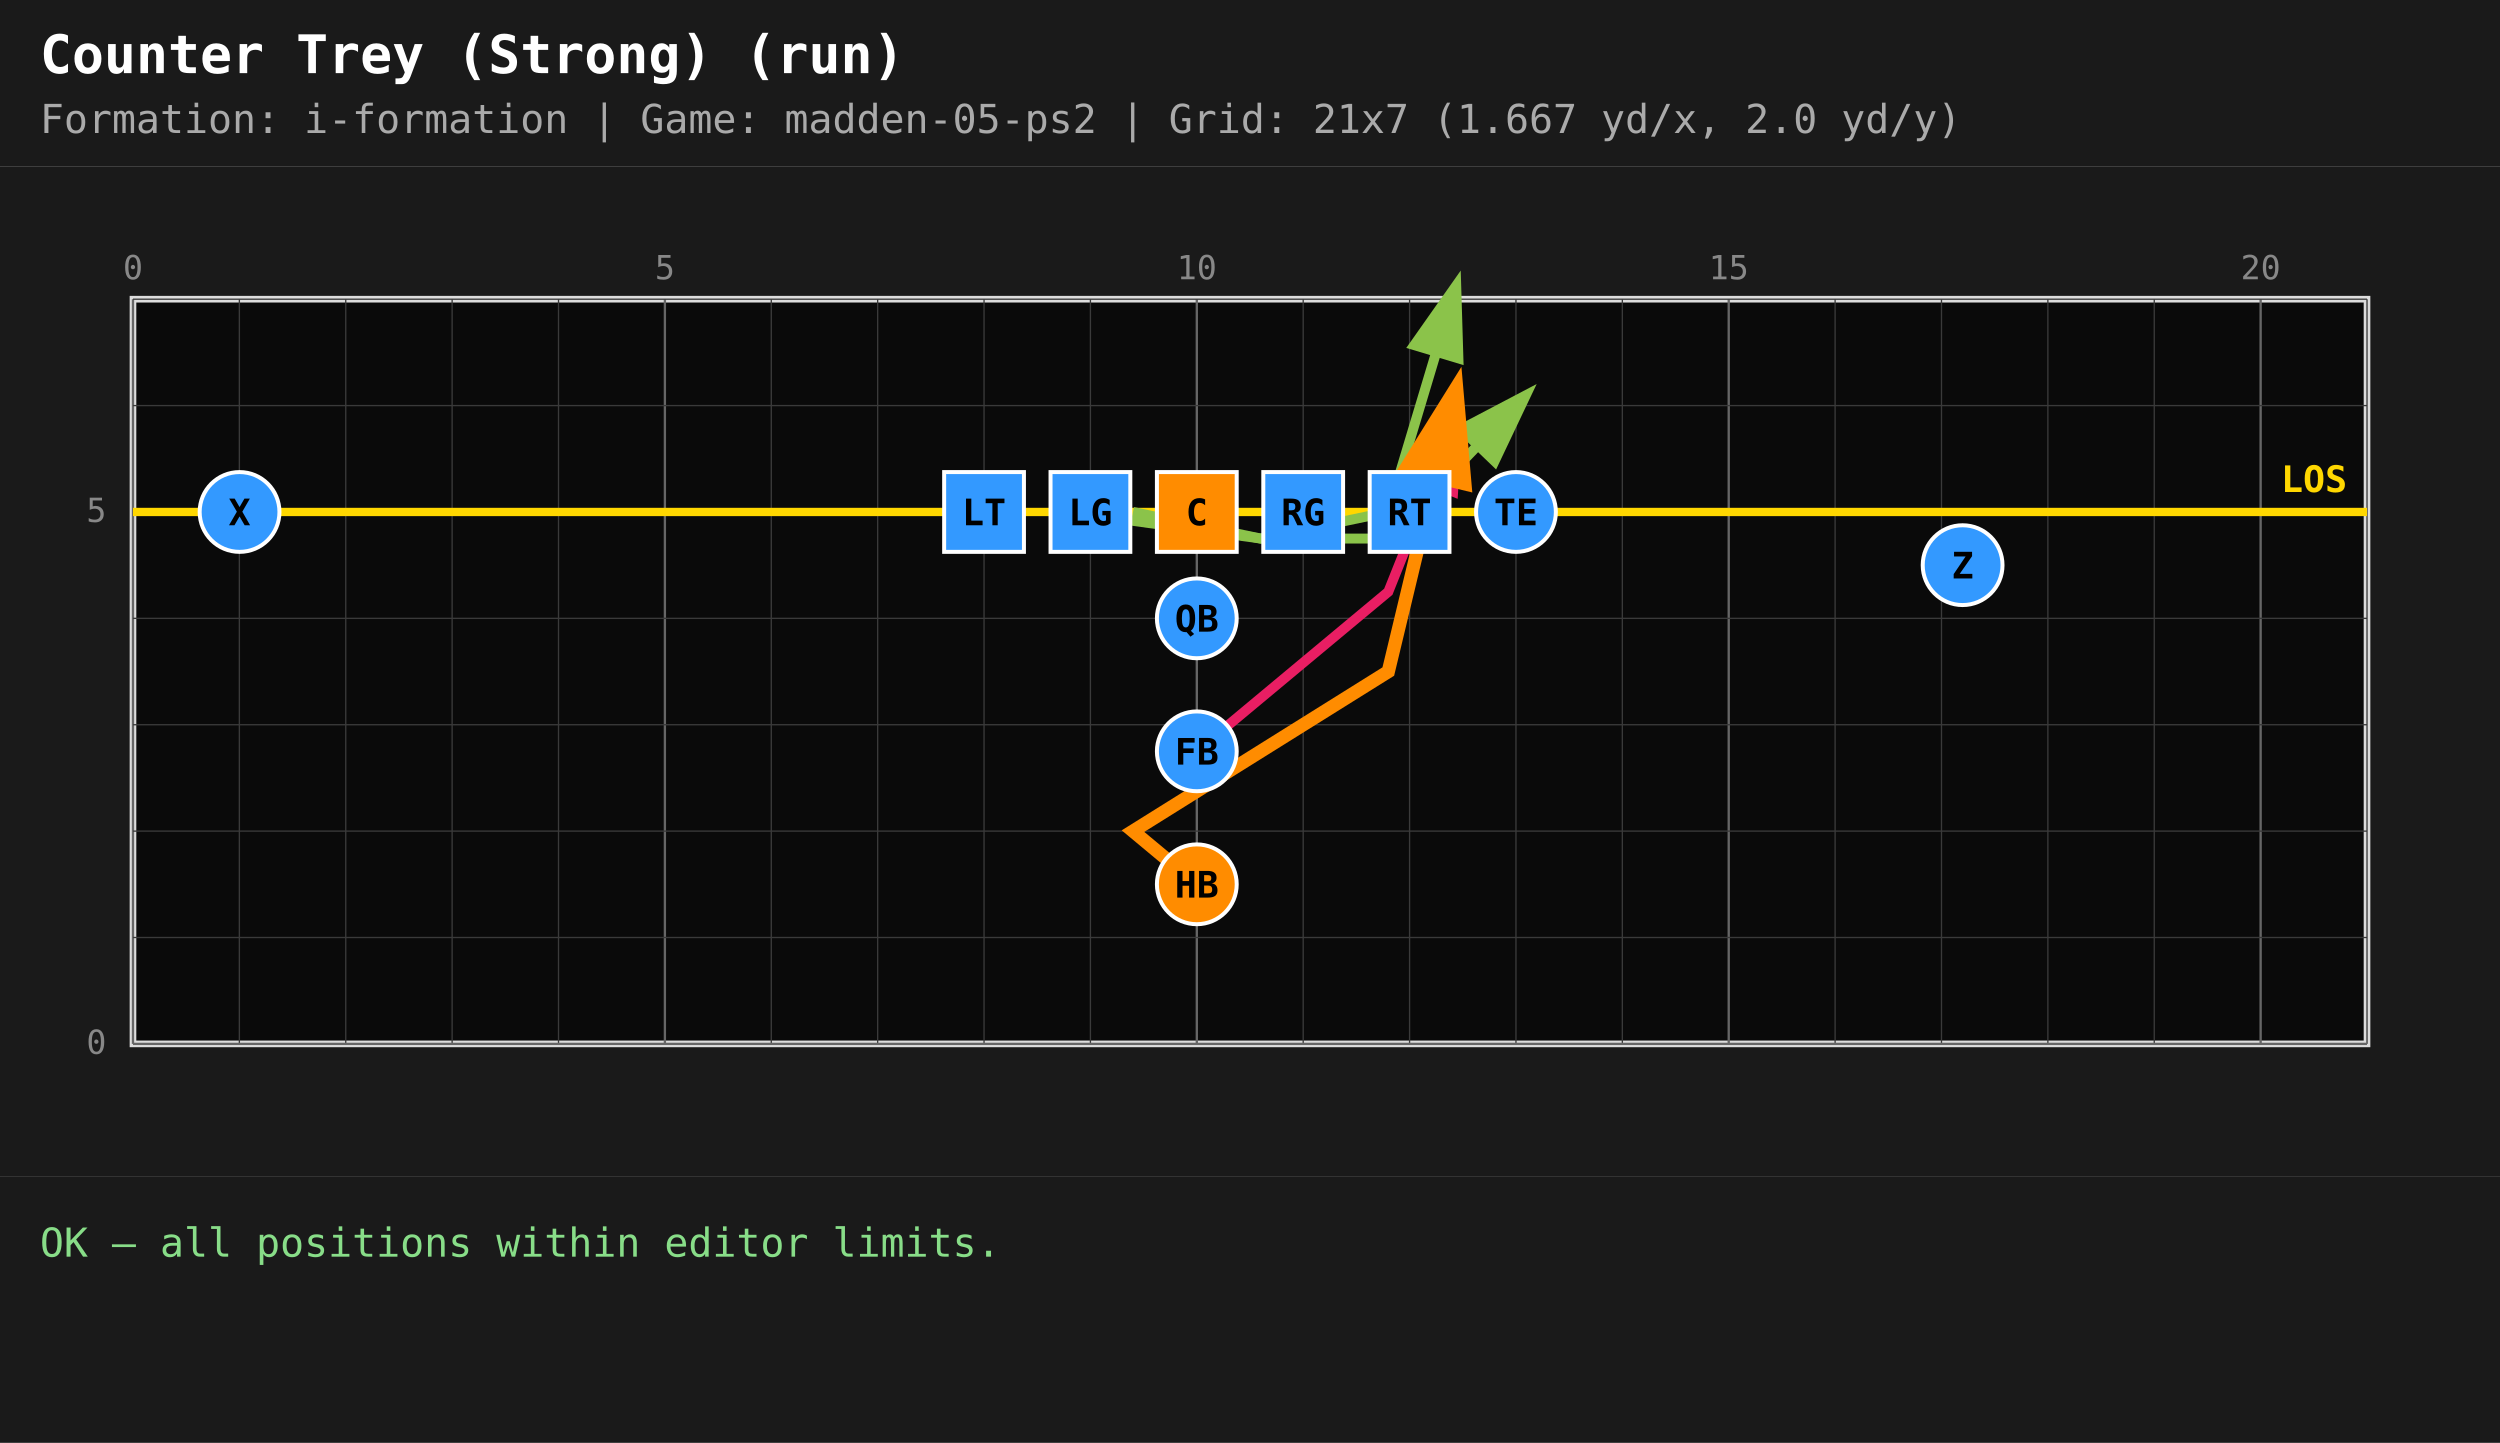
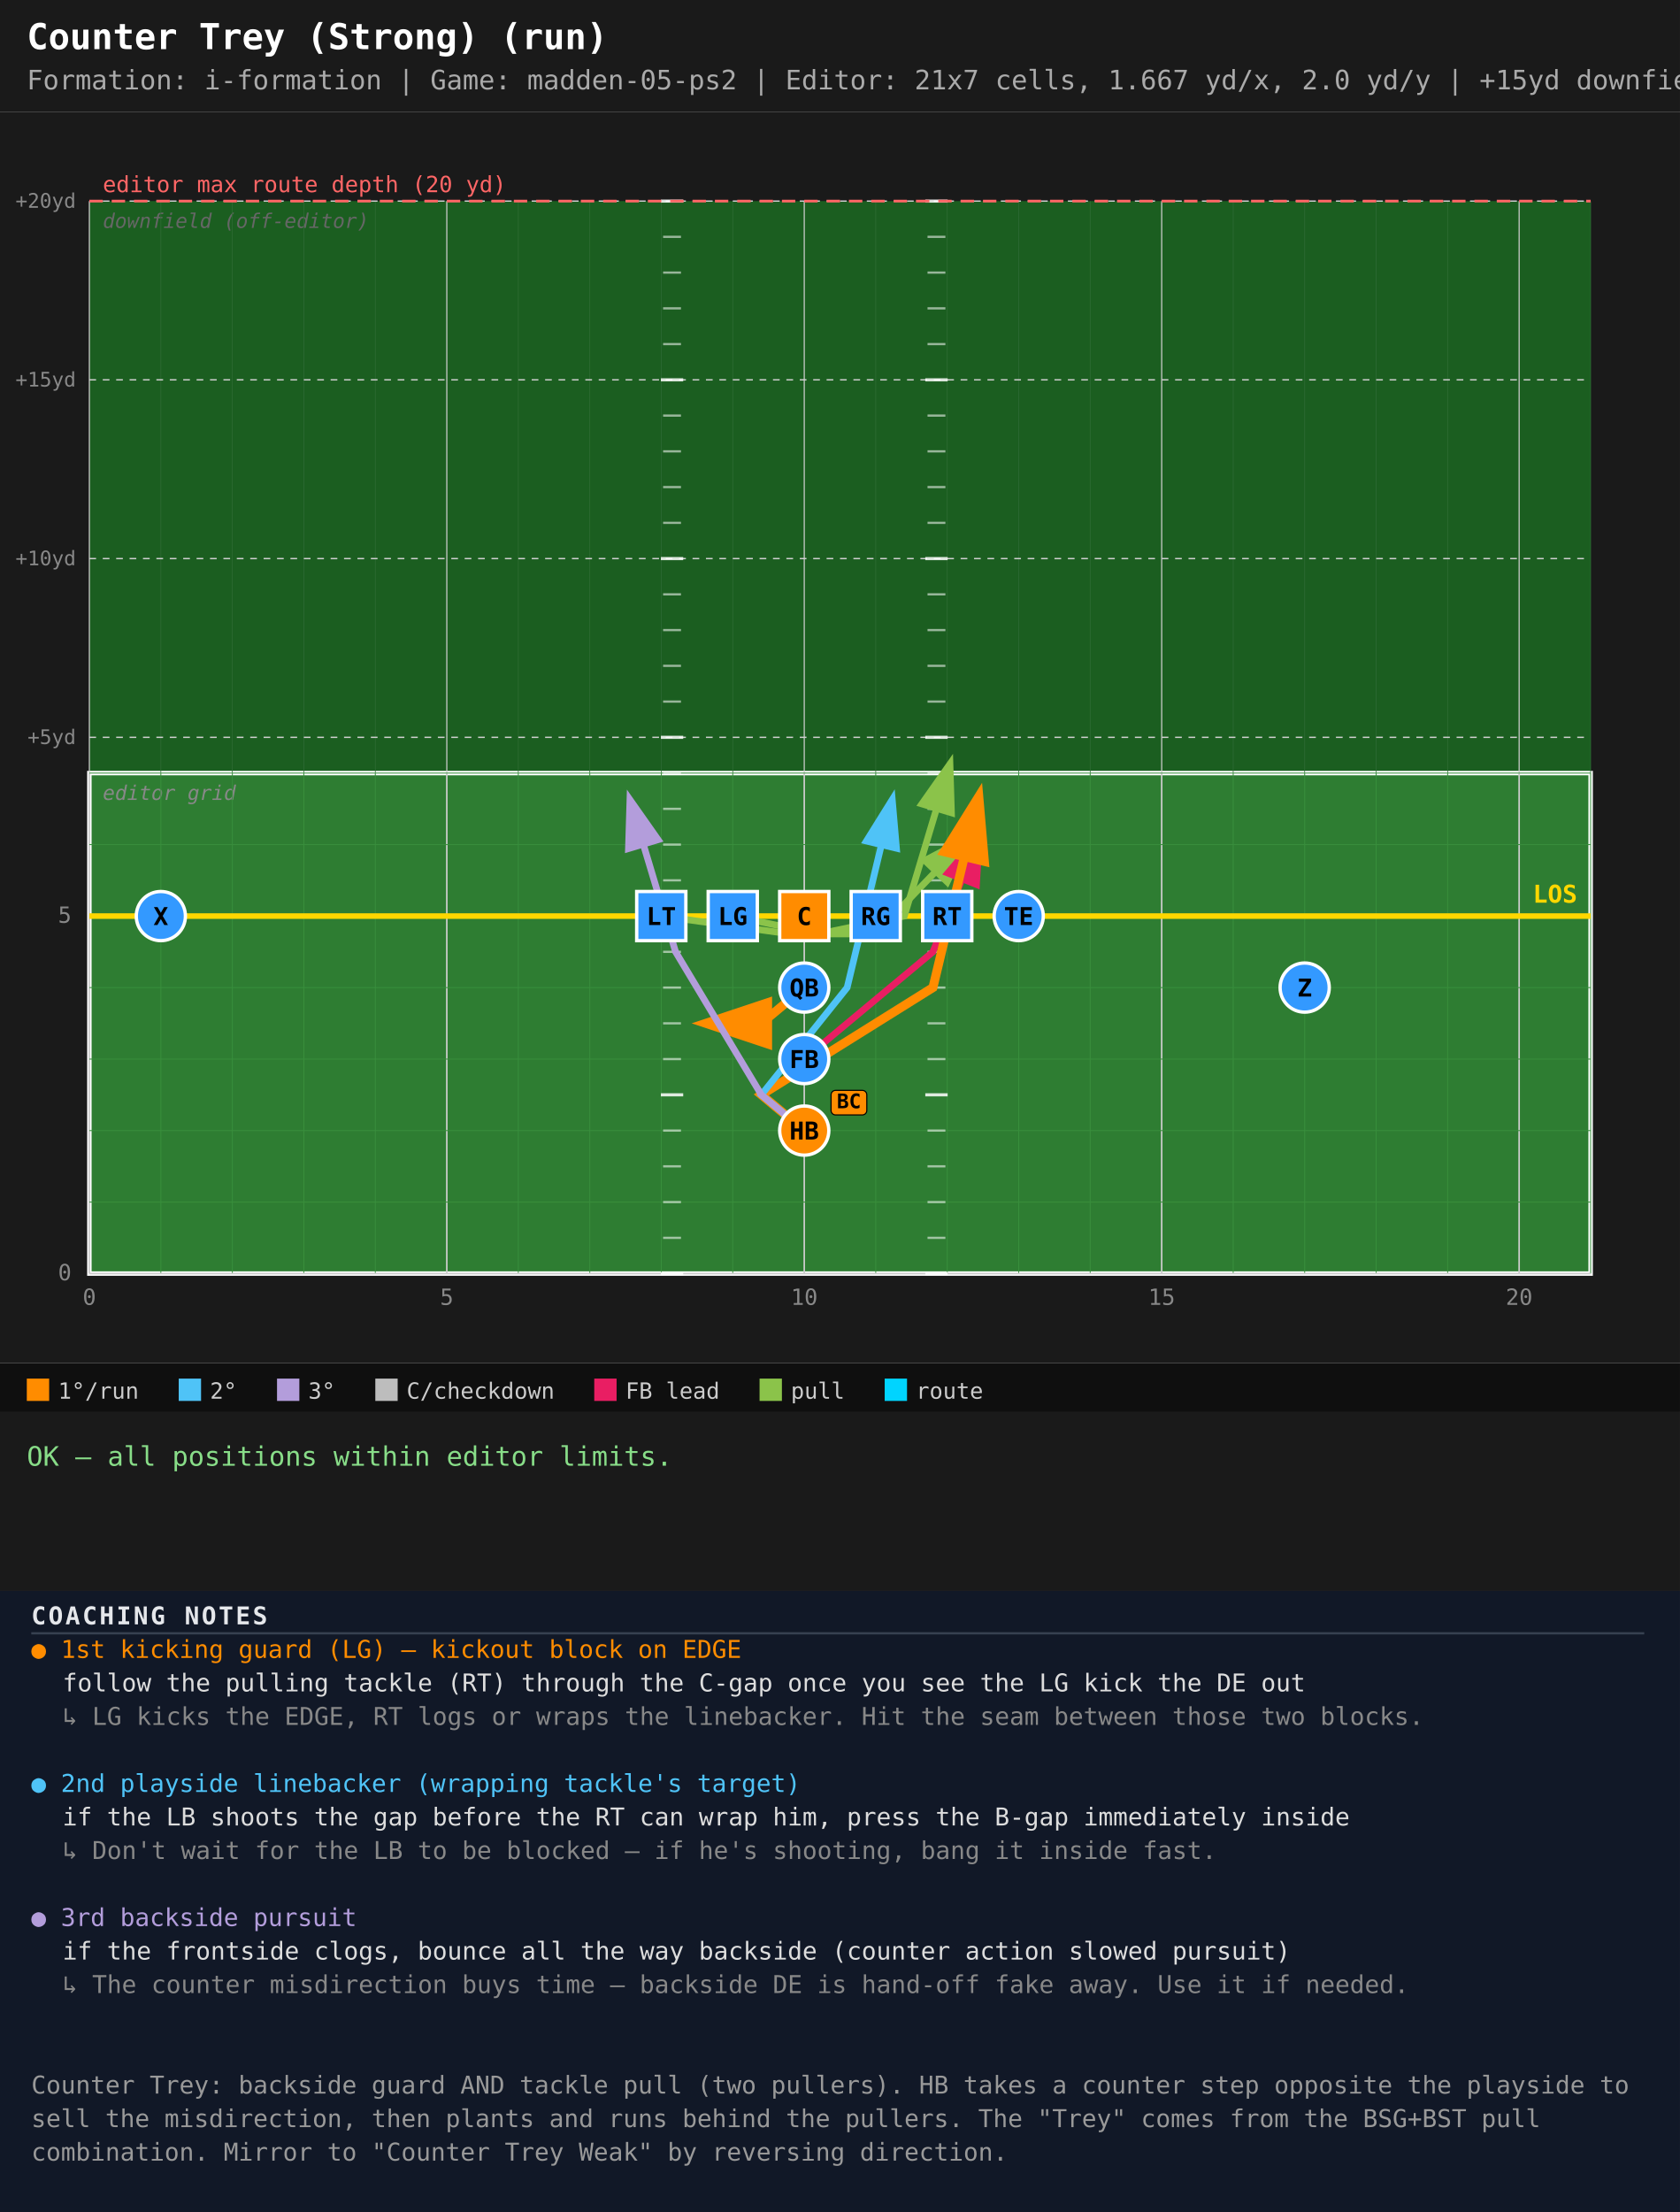
- <svg xmlns="http://www.w3.org/2000/svg" width="752" height="434" viewBox="0 0 752 434" font-family="monospace">
+ <svg xmlns="http://www.w3.org/2000/svg" width="752" height="990" viewBox="0 0 752 990" font-family="monospace">
  <defs>
    <marker id="arrow" markerWidth="10" markerHeight="10" refX="6" refY="3" orient="auto" markerUnits="strokeWidth">
      <path d="M0,0 L0,6 L9,3 z" fill="#00d4ff" />
    </marker>
    <marker id="arrow-primary" markerWidth="10" markerHeight="10" refX="6" refY="3" orient="auto" markerUnits="strokeWidth">
      <path d="M0,0 L0,6 L9,3 z" fill="#ff8c00" />
    </marker>
    <marker id="arrow-secondary" markerWidth="10" markerHeight="10" refX="6" refY="3" orient="auto" markerUnits="strokeWidth">
      <path d="M0,0 L0,6 L9,3 z" fill="#4fc3f7" />
    </marker>
    <marker id="arrow-tertiary" markerWidth="10" markerHeight="10" refX="6" refY="3" orient="auto" markerUnits="strokeWidth">
      <path d="M0,0 L0,6 L9,3 z" fill="#b39ddb" />
    </marker>
    <marker id="arrow-checkdown" markerWidth="10" markerHeight="10" refX="6" refY="3" orient="auto" markerUnits="strokeWidth">
      <path d="M0,0 L0,6 L9,3 z" fill="#bdbdbd" />
    </marker>
    <marker id="arrow-fake" markerWidth="10" markerHeight="10" refX="6" refY="3" orient="auto" markerUnits="strokeWidth">
      <path d="M0,0 L0,6 L9,3 z" fill="#888" />
    </marker>
    <marker id="arrow-fb" markerWidth="10" markerHeight="10" refX="6" refY="3" orient="auto" markerUnits="strokeWidth">
      <path d="M0,0 L0,6 L9,3 z" fill="#e91e63" />
    </marker>
    <marker id="arrow-pull" markerWidth="10" markerHeight="10" refX="6" refY="3" orient="auto" markerUnits="strokeWidth">
      <path d="M0,0 L0,6 L9,3 z" fill="#8bc34a" />
    </marker>
    <marker id="arrow-passblock" markerWidth="10" markerHeight="10" refX="6" refY="3" orient="auto" markerUnits="strokeWidth">
      <path d="M0,0 L0,6 L9,3 z" fill="#90a4ae" />
    </marker>
+     <marker id="arrow-rush" markerWidth="10" markerHeight="10" refX="6" refY="3" orient="auto" markerUnits="strokeWidth">
+       <path d="M0,0 L0,6 L9,3 z" fill="#ff5252" />
+     </marker>
+     <marker id="arrow-zone" markerWidth="10" markerHeight="10" refX="6" refY="3" orient="auto" markerUnits="strokeWidth">
+       <path d="M0,0 L0,6 L9,3 z" fill="#ff8a80" />
+     </marker>
+     <marker id="arrow-man" markerWidth="10" markerHeight="10" refX="6" refY="3" orient="auto" markerUnits="strokeWidth">
+       <path d="M0,0 L0,6 L9,3 z" fill="#f48fb1" />
+     </marker>
  </defs>
  <rect x="0" y="0" width="752" height="50" fill="#1a1a1a" />
  <text x="12" y="22" font-size="16" fill="white" font-weight="bold">Counter Trey (Strong) (run)</text>
-   <text x="12" y="40" font-size="12" fill="#aaa">Formation: i-formation | Game: madden-05-ps2 | Grid: 21x7 (1.667 yd/x, 2.0 yd/y)</text>
+   <text x="12" y="40" font-size="12" fill="#aaa">Formation: i-formation | Game: madden-05-ps2 | Editor: 21x7 cells, 1.667 yd/x, 2.0 yd/y | +15yd downfield (short) | show: both</text>
  <g transform="translate(0,50)">
-     <rect x="0" y="0" width="752" height="304" fill="#1a1a1a" />
-     <rect x="40" y="40" width="672" height="224" fill="#0a0a0a" stroke="#dddddd" stroke-width="2" />
-     <line x1="40" y1="40" x2="40" y2="264" stroke="#666" stroke-width="0.7" />
-     <line x1="72" y1="40" x2="72" y2="264" stroke="#3a3a3a" stroke-width="0.4" />
-     <line x1="104" y1="40" x2="104" y2="264" stroke="#3a3a3a" stroke-width="0.4" />
-     <line x1="136" y1="40" x2="136" y2="264" stroke="#3a3a3a" stroke-width="0.4" />
-     <line x1="168" y1="40" x2="168" y2="264" stroke="#3a3a3a" stroke-width="0.4" />
-     <line x1="200" y1="40" x2="200" y2="264" stroke="#666" stroke-width="0.7" />
-     <line x1="232" y1="40" x2="232" y2="264" stroke="#3a3a3a" stroke-width="0.4" />
-     <line x1="264" y1="40" x2="264" y2="264" stroke="#3a3a3a" stroke-width="0.4" />
-     <line x1="296" y1="40" x2="296" y2="264" stroke="#3a3a3a" stroke-width="0.4" />
-     <line x1="328" y1="40" x2="328" y2="264" stroke="#3a3a3a" stroke-width="0.4" />
-     <line x1="360" y1="40" x2="360" y2="264" stroke="#666" stroke-width="0.7" />
-     <line x1="392" y1="40" x2="392" y2="264" stroke="#3a3a3a" stroke-width="0.4" />
-     <line x1="424" y1="40" x2="424" y2="264" stroke="#3a3a3a" stroke-width="0.4" />
-     <line x1="456" y1="40" x2="456" y2="264" stroke="#3a3a3a" stroke-width="0.4" />
-     <line x1="488" y1="40" x2="488" y2="264" stroke="#3a3a3a" stroke-width="0.4" />
-     <line x1="520" y1="40" x2="520" y2="264" stroke="#666" stroke-width="0.7" />
-     <line x1="552" y1="40" x2="552" y2="264" stroke="#3a3a3a" stroke-width="0.4" />
-     <line x1="584" y1="40" x2="584" y2="264" stroke="#3a3a3a" stroke-width="0.4" />
-     <line x1="616" y1="40" x2="616" y2="264" stroke="#3a3a3a" stroke-width="0.4" />
-     <line x1="648" y1="40" x2="648" y2="264" stroke="#3a3a3a" stroke-width="0.4" />
-     <line x1="680" y1="40" x2="680" y2="264" stroke="#666" stroke-width="0.7" />
-     <line x1="712" y1="40" x2="712" y2="264" stroke="#3a3a3a" stroke-width="0.4" />
-     <line x1="40" y1="264" x2="712" y2="264" stroke="#666" stroke-width="0.7" />
-     <line x1="40" y1="232" x2="712" y2="232" stroke="#3a3a3a" stroke-width="0.4" />
-     <line x1="40" y1="200" x2="712" y2="200" stroke="#3a3a3a" stroke-width="0.4" />
-     <line x1="40" y1="168" x2="712" y2="168" stroke="#3a3a3a" stroke-width="0.4" />
-     <line x1="40" y1="136" x2="712" y2="136" stroke="#3a3a3a" stroke-width="0.4" />
-     <line x1="40" y1="104" x2="712" y2="104" stroke="#666" stroke-width="0.7" />
-     <line x1="40" y1="72" x2="712" y2="72" stroke="#3a3a3a" stroke-width="0.4" />
-     <line x1="40" y1="40" x2="712" y2="40" stroke="#3a3a3a" stroke-width="0.4" />
-     <text x="40" y="34" text-anchor="middle" font-size="10" fill="#888">0</text>
-     <text x="200" y="34" text-anchor="middle" font-size="10" fill="#888">5</text>
-     <text x="360" y="34" text-anchor="middle" font-size="10" fill="#888">10</text>
-     <text x="520" y="34" text-anchor="middle" font-size="10" fill="#888">15</text>
-     <text x="680" y="34" text-anchor="middle" font-size="10" fill="#888">20</text>
-     <text x="32" y="267" text-anchor="end" font-size="10" fill="#888">0</text>
-     <text x="32" y="107" text-anchor="end" font-size="10" fill="#888">5</text>
-     <line x1="40" y1="104" x2="712" y2="104" stroke="#ffd700" stroke-width="2.5" />
-     <text x="706" y="98" text-anchor="end" font-size="11" fill="#ffd700" font-weight="bold">LOS</text>
-     <polyline points="321.6,104.0 379.2,112.0 417.6,112.0 456.0,72.0" fill="none" stroke="#8bc34a" stroke-width="3.0" marker-end="url(#arrow-pull)" />
-     <polyline points="340.8,104.0 379.2,112.0 417.6,104.0 436.8,40.0" fill="none" stroke="#8bc34a" stroke-width="3.0" marker-end="url(#arrow-pull)" />
-     <polyline points="360.0,176.0 417.6,128.0 436.8,80.0" fill="none" stroke="#e91e63" stroke-width="3.0" marker-end="url(#arrow-fb)" />
-     <polyline points="360.0,216.0 340.8,200.0 417.6,152.0 436.8,72.0" fill="none" stroke="#ff8c00" stroke-width="4.0" marker-end="url(#arrow-primary)" />
-     <rect x="284.0" y="92.0" width="24" height="24" fill="#3399ff" stroke="white" stroke-width="1.2" />
-     <text x="296" y="108.0" text-anchor="middle" font-size="11" fill="black" font-weight="bold">LT</text>
-     <rect x="316.0" y="92.0" width="24" height="24" fill="#3399ff" stroke="white" stroke-width="1.2" />
-     <text x="328" y="108.0" text-anchor="middle" font-size="11" fill="black" font-weight="bold">LG</text>
-     <rect x="348.0" y="92.0" width="24" height="24" fill="#ff8c00" stroke="white" stroke-width="1.2" />
-     <text x="360" y="108.0" text-anchor="middle" font-size="11" fill="black" font-weight="bold">C</text>
-     <rect x="380.0" y="92.0" width="24" height="24" fill="#3399ff" stroke="white" stroke-width="1.2" />
-     <text x="392" y="108.0" text-anchor="middle" font-size="11" fill="black" font-weight="bold">RG</text>
-     <rect x="412.0" y="92.0" width="24" height="24" fill="#3399ff" stroke="white" stroke-width="1.2" />
-     <text x="424" y="108.0" text-anchor="middle" font-size="11" fill="black" font-weight="bold">RT</text>
-     <circle cx="456" cy="104.0" r="12.0" fill="#3399ff" stroke="white" stroke-width="1.2" />
-     <text x="456" y="108.0" text-anchor="middle" font-size="11" fill="black" font-weight="bold">TE</text>
-     <circle cx="72.058" cy="104.0" r="12.0" fill="#3399ff" stroke="white" stroke-width="1.2" />
-     <text x="72.058" y="108.0" text-anchor="middle" font-size="11" fill="black" font-weight="bold">X</text>
-     <circle cx="590.354" cy="120.0" r="12.0" fill="#3399ff" stroke="white" stroke-width="1.2" />
-     <text x="590.354" y="124.0" text-anchor="middle" font-size="11" fill="black" font-weight="bold">Z</text>
-     <circle cx="360.0" cy="136.0" r="12.0" fill="#3399ff" stroke="white" stroke-width="1.2" />
-     <text x="360.0" y="140.0" text-anchor="middle" font-size="11" fill="black" font-weight="bold">QB</text>
-     <circle cx="360.0" cy="176.0" r="12.0" fill="#3399ff" stroke="white" stroke-width="1.2" />
-     <text x="360.0" y="180.0" text-anchor="middle" font-size="11" fill="black" font-weight="bold">FB</text>
-     <circle cx="360.0" cy="216.0" r="12.0" fill="#ff8c00" stroke="white" stroke-width="1.2" />
-     <text x="360.0" y="220.0" text-anchor="middle" font-size="11" fill="black" font-weight="bold">HB</text>
+     <rect x="0" y="0" width="752" height="560" fill="#1a1a1a" />
+     <rect x="40" y="40" width="672" height="256" fill="#1b5e20" />
+     <text x="46" y="52" font-size="9" fill="#666" font-style="italic">downfield (off-editor)</text>
+     <rect x="40" y="296" width="672" height="224" fill="#2e7d32" stroke="#ffffff" stroke-width="2" />
+     <text x="46" y="308" font-size="9" fill="#888" font-style="italic">editor grid</text>
+     <line x1="40" y1="40" x2="40" y2="296" stroke="#cccccc" stroke-width="0.5" />
+     <line x1="40" y1="296" x2="40" y2="520" stroke="#cccccc" stroke-width="0.7" />
+     <line x1="72" y1="40" x2="72" y2="296" stroke="#2e6b34" stroke-width="0.3" />
+     <line x1="72" y1="296" x2="72" y2="520" stroke="#388e3c" stroke-width="0.4" />
+     <line x1="104" y1="40" x2="104" y2="296" stroke="#2e6b34" stroke-width="0.3" />
+     <line x1="104" y1="296" x2="104" y2="520" stroke="#388e3c" stroke-width="0.4" />
+     <line x1="136" y1="40" x2="136" y2="296" stroke="#2e6b34" stroke-width="0.3" />
+     <line x1="136" y1="296" x2="136" y2="520" stroke="#388e3c" stroke-width="0.4" />
+     <line x1="168" y1="40" x2="168" y2="296" stroke="#2e6b34" stroke-width="0.3" />
+     <line x1="168" y1="296" x2="168" y2="520" stroke="#388e3c" stroke-width="0.4" />
+     <line x1="200" y1="40" x2="200" y2="296" stroke="#cccccc" stroke-width="0.5" />
+     <line x1="200" y1="296" x2="200" y2="520" stroke="#cccccc" stroke-width="0.7" />
+     <line x1="232" y1="40" x2="232" y2="296" stroke="#2e6b34" stroke-width="0.3" />
+     <line x1="232" y1="296" x2="232" y2="520" stroke="#388e3c" stroke-width="0.4" />
+     <line x1="264" y1="40" x2="264" y2="296" stroke="#2e6b34" stroke-width="0.3" />
+     <line x1="264" y1="296" x2="264" y2="520" stroke="#388e3c" stroke-width="0.4" />
+     <line x1="296" y1="40" x2="296" y2="296" stroke="#2e6b34" stroke-width="0.3" />
+     <line x1="296" y1="296" x2="296" y2="520" stroke="#388e3c" stroke-width="0.4" />
+     <line x1="328" y1="40" x2="328" y2="296" stroke="#2e6b34" stroke-width="0.3" />
+     <line x1="328" y1="296" x2="328" y2="520" stroke="#388e3c" stroke-width="0.4" />
+     <line x1="360" y1="40" x2="360" y2="296" stroke="#cccccc" stroke-width="0.5" />
+     <line x1="360" y1="296" x2="360" y2="520" stroke="#cccccc" stroke-width="0.7" />
+     <line x1="392" y1="40" x2="392" y2="296" stroke="#2e6b34" stroke-width="0.3" />
+     <line x1="392" y1="296" x2="392" y2="520" stroke="#388e3c" stroke-width="0.4" />
+     <line x1="424" y1="40" x2="424" y2="296" stroke="#2e6b34" stroke-width="0.3" />
+     <line x1="424" y1="296" x2="424" y2="520" stroke="#388e3c" stroke-width="0.4" />
+     <line x1="456" y1="40" x2="456" y2="296" stroke="#2e6b34" stroke-width="0.3" />
+     <line x1="456" y1="296" x2="456" y2="520" stroke="#388e3c" stroke-width="0.4" />
+     <line x1="488" y1="40" x2="488" y2="296" stroke="#2e6b34" stroke-width="0.3" />
+     <line x1="488" y1="296" x2="488" y2="520" stroke="#388e3c" stroke-width="0.4" />
+     <line x1="520" y1="40" x2="520" y2="296" stroke="#cccccc" stroke-width="0.5" />
+     <line x1="520" y1="296" x2="520" y2="520" stroke="#cccccc" stroke-width="0.7" />
+     <line x1="552" y1="40" x2="552" y2="296" stroke="#2e6b34" stroke-width="0.3" />
+     <line x1="552" y1="296" x2="552" y2="520" stroke="#388e3c" stroke-width="0.4" />
+     <line x1="584" y1="40" x2="584" y2="296" stroke="#2e6b34" stroke-width="0.3" />
+     <line x1="584" y1="296" x2="584" y2="520" stroke="#388e3c" stroke-width="0.4" />
+     <line x1="616" y1="40" x2="616" y2="296" stroke="#2e6b34" stroke-width="0.3" />
+     <line x1="616" y1="296" x2="616" y2="520" stroke="#388e3c" stroke-width="0.4" />
+     <line x1="648" y1="40" x2="648" y2="296" stroke="#2e6b34" stroke-width="0.3" />
+     <line x1="648" y1="296" x2="648" y2="520" stroke="#388e3c" stroke-width="0.4" />
+     <line x1="680" y1="40" x2="680" y2="296" stroke="#cccccc" stroke-width="0.5" />
+     <line x1="680" y1="296" x2="680" y2="520" stroke="#cccccc" stroke-width="0.7" />
+     <line x1="712" y1="40" x2="712" y2="296" stroke="#2e6b34" stroke-width="0.3" />
+     <line x1="712" y1="296" x2="712" y2="520" stroke="#388e3c" stroke-width="0.4" />
+     <line x1="40" y1="280.0" x2="712" y2="280.0" stroke="#cfcfcf" stroke-width="0.6" stroke-dasharray="3,3" />
+     <text x="34" y="283.0" text-anchor="end" font-size="9" fill="#888">+5yd</text>
+     <line x1="40" y1="200.0" x2="712" y2="200.0" stroke="#cfcfcf" stroke-width="0.6" stroke-dasharray="3,3" />
+     <text x="34" y="203.0" text-anchor="end" font-size="9" fill="#888">+10yd</text>
+     <line x1="40" y1="120.0" x2="712" y2="120.0" stroke="#cfcfcf" stroke-width="0.6" stroke-dasharray="3,3" />
+     <text x="34" y="123.0" text-anchor="end" font-size="9" fill="#888">+15yd</text>
+     <line x1="40" y1="40.0" x2="712" y2="40.0" stroke="#cfcfcf" stroke-width="0.6" stroke-dasharray="3,3" />
+     <text x="34" y="43.0" text-anchor="end" font-size="9" fill="#888">+20yd</text>
+     <line x1="40" y1="520" x2="712" y2="520" stroke="#cccccc" stroke-width="0.7" />
+     <line x1="40" y1="488" x2="712" y2="488" stroke="#388e3c" stroke-width="0.4" />
+     <line x1="40" y1="456" x2="712" y2="456" stroke="#388e3c" stroke-width="0.4" />
+     <line x1="40" y1="424" x2="712" y2="424" stroke="#388e3c" stroke-width="0.4" />
+     <line x1="40" y1="392" x2="712" y2="392" stroke="#388e3c" stroke-width="0.4" />
+     <line x1="40" y1="360" x2="712" y2="360" stroke="#cccccc" stroke-width="0.7" />
+     <line x1="40" y1="328" x2="712" y2="328" stroke="#388e3c" stroke-width="0.4" />
+     <line x1="40" y1="296" x2="712" y2="296" stroke="#388e3c" stroke-width="0.4" />
+     <text x="40" y="534" text-anchor="middle" font-size="10" fill="#888">0</text>
+     <text x="200" y="534" text-anchor="middle" font-size="10" fill="#888">5</text>
+     <text x="360" y="534" text-anchor="middle" font-size="10" fill="#888">10</text>
+     <text x="520" y="534" text-anchor="middle" font-size="10" fill="#888">15</text>
+     <text x="680" y="534" text-anchor="middle" font-size="10" fill="#888">20</text>
+     <text x="32" y="523" text-anchor="end" font-size="10" fill="#888">0</text>
+     <text x="32" y="363" text-anchor="end" font-size="10" fill="#888">5</text>
+     <line x1="295.818" y1="520.0" x2="305.818" y2="520.0" stroke="#ffffff" stroke-width="1.4" stroke-opacity="0.85" />
+     <line x1="296.818" y1="504.0" x2="304.818" y2="504.0" stroke="#ffffff" stroke-width="1.0" stroke-opacity="0.55" />
+     <line x1="296.818" y1="488.0" x2="304.818" y2="488.0" stroke="#ffffff" stroke-width="1.0" stroke-opacity="0.55" />
+     <line x1="296.818" y1="472.0" x2="304.818" y2="472.0" stroke="#ffffff" stroke-width="1.0" stroke-opacity="0.55" />
+     <line x1="296.818" y1="456.0" x2="304.818" y2="456.0" stroke="#ffffff" stroke-width="1.0" stroke-opacity="0.55" />
+     <line x1="295.818" y1="440.0" x2="305.818" y2="440.0" stroke="#ffffff" stroke-width="1.4" stroke-opacity="0.85" />
+     <line x1="296.818" y1="424.0" x2="304.818" y2="424.0" stroke="#ffffff" stroke-width="1.0" stroke-opacity="0.55" />
+     <line x1="296.818" y1="408.0" x2="304.818" y2="408.0" stroke="#ffffff" stroke-width="1.0" stroke-opacity="0.55" />
+     <line x1="296.818" y1="392.0" x2="304.818" y2="392.0" stroke="#ffffff" stroke-width="1.0" stroke-opacity="0.55" />
+     <line x1="296.818" y1="376.0" x2="304.818" y2="376.0" stroke="#ffffff" stroke-width="1.0" stroke-opacity="0.55" />
+     <line x1="295.818" y1="360.0" x2="305.818" y2="360.0" stroke="#ffffff" stroke-width="1.4" stroke-opacity="0.85" />
+     <line x1="296.818" y1="344.0" x2="304.818" y2="344.0" stroke="#ffffff" stroke-width="1.0" stroke-opacity="0.55" />
+     <line x1="296.818" y1="328.0" x2="304.818" y2="328.0" stroke="#ffffff" stroke-width="1.0" stroke-opacity="0.55" />
+     <line x1="296.818" y1="312.0" x2="304.818" y2="312.0" stroke="#ffffff" stroke-width="1.0" stroke-opacity="0.55" />
+     <line x1="296.818" y1="296.0" x2="304.818" y2="296.0" stroke="#ffffff" stroke-width="1.0" stroke-opacity="0.55" />
+     <line x1="295.818" y1="280.0" x2="305.818" y2="280.0" stroke="#ffffff" stroke-width="1.4" stroke-opacity="0.85" />
+     <line x1="296.818" y1="264.0" x2="304.818" y2="264.0" stroke="#ffffff" stroke-width="1.0" stroke-opacity="0.55" />
+     <line x1="296.818" y1="248.0" x2="304.818" y2="248.0" stroke="#ffffff" stroke-width="1.0" stroke-opacity="0.55" />
+     <line x1="296.818" y1="232.0" x2="304.818" y2="232.0" stroke="#ffffff" stroke-width="1.0" stroke-opacity="0.55" />
+     <line x1="296.818" y1="216.0" x2="304.818" y2="216.0" stroke="#ffffff" stroke-width="1.0" stroke-opacity="0.55" />
+     <line x1="295.818" y1="200.0" x2="305.818" y2="200.0" stroke="#ffffff" stroke-width="1.4" stroke-opacity="0.85" />
+     <line x1="296.818" y1="184.0" x2="304.818" y2="184.0" stroke="#ffffff" stroke-width="1.0" stroke-opacity="0.55" />
+     <line x1="296.818" y1="168.0" x2="304.818" y2="168.0" stroke="#ffffff" stroke-width="1.0" stroke-opacity="0.55" />
+     <line x1="296.818" y1="152.0" x2="304.818" y2="152.0" stroke="#ffffff" stroke-width="1.0" stroke-opacity="0.55" />
+     <line x1="296.818" y1="136.0" x2="304.818" y2="136.0" stroke="#ffffff" stroke-width="1.0" stroke-opacity="0.55" />
+     <line x1="295.818" y1="120.0" x2="305.818" y2="120.0" stroke="#ffffff" stroke-width="1.4" stroke-opacity="0.85" />
+     <line x1="296.818" y1="104.0" x2="304.818" y2="104.0" stroke="#ffffff" stroke-width="1.0" stroke-opacity="0.55" />
+     <line x1="296.818" y1="88.0" x2="304.818" y2="88.0" stroke="#ffffff" stroke-width="1.0" stroke-opacity="0.55" />
+     <line x1="296.818" y1="72.0" x2="304.818" y2="72.0" stroke="#ffffff" stroke-width="1.0" stroke-opacity="0.55" />
+     <line x1="296.818" y1="56.0" x2="304.818" y2="56.0" stroke="#ffffff" stroke-width="1.0" stroke-opacity="0.55" />
+     <line x1="295.818" y1="40.0" x2="305.818" y2="40.0" stroke="#ffffff" stroke-width="1.4" stroke-opacity="0.85" />
+     <line x1="414.182" y1="520.0" x2="424.182" y2="520.0" stroke="#ffffff" stroke-width="1.4" stroke-opacity="0.85" />
+     <line x1="415.182" y1="504.0" x2="423.182" y2="504.0" stroke="#ffffff" stroke-width="1.0" stroke-opacity="0.55" />
+     <line x1="415.182" y1="488.0" x2="423.182" y2="488.0" stroke="#ffffff" stroke-width="1.0" stroke-opacity="0.55" />
+     <line x1="415.182" y1="472.0" x2="423.182" y2="472.0" stroke="#ffffff" stroke-width="1.0" stroke-opacity="0.55" />
+     <line x1="415.182" y1="456.0" x2="423.182" y2="456.0" stroke="#ffffff" stroke-width="1.0" stroke-opacity="0.55" />
+     <line x1="414.182" y1="440.0" x2="424.182" y2="440.0" stroke="#ffffff" stroke-width="1.4" stroke-opacity="0.85" />
+     <line x1="415.182" y1="424.0" x2="423.182" y2="424.0" stroke="#ffffff" stroke-width="1.0" stroke-opacity="0.55" />
+     <line x1="415.182" y1="408.0" x2="423.182" y2="408.0" stroke="#ffffff" stroke-width="1.0" stroke-opacity="0.55" />
+     <line x1="415.182" y1="392.0" x2="423.182" y2="392.0" stroke="#ffffff" stroke-width="1.0" stroke-opacity="0.55" />
+     <line x1="415.182" y1="376.0" x2="423.182" y2="376.0" stroke="#ffffff" stroke-width="1.0" stroke-opacity="0.55" />
+     <line x1="414.182" y1="360.0" x2="424.182" y2="360.0" stroke="#ffffff" stroke-width="1.4" stroke-opacity="0.85" />
+     <line x1="415.182" y1="344.0" x2="423.182" y2="344.0" stroke="#ffffff" stroke-width="1.0" stroke-opacity="0.55" />
+     <line x1="415.182" y1="328.0" x2="423.182" y2="328.0" stroke="#ffffff" stroke-width="1.0" stroke-opacity="0.55" />
+     <line x1="415.182" y1="312.0" x2="423.182" y2="312.0" stroke="#ffffff" stroke-width="1.0" stroke-opacity="0.55" />
+     <line x1="415.182" y1="296.0" x2="423.182" y2="296.0" stroke="#ffffff" stroke-width="1.0" stroke-opacity="0.55" />
+     <line x1="414.182" y1="280.0" x2="424.182" y2="280.0" stroke="#ffffff" stroke-width="1.4" stroke-opacity="0.85" />
+     <line x1="415.182" y1="264.0" x2="423.182" y2="264.0" stroke="#ffffff" stroke-width="1.0" stroke-opacity="0.55" />
+     <line x1="415.182" y1="248.0" x2="423.182" y2="248.0" stroke="#ffffff" stroke-width="1.0" stroke-opacity="0.55" />
+     <line x1="415.182" y1="232.0" x2="423.182" y2="232.0" stroke="#ffffff" stroke-width="1.0" stroke-opacity="0.55" />
+     <line x1="415.182" y1="216.0" x2="423.182" y2="216.0" stroke="#ffffff" stroke-width="1.0" stroke-opacity="0.55" />
+     <line x1="414.182" y1="200.0" x2="424.182" y2="200.0" stroke="#ffffff" stroke-width="1.4" stroke-opacity="0.85" />
+     <line x1="415.182" y1="184.0" x2="423.182" y2="184.0" stroke="#ffffff" stroke-width="1.0" stroke-opacity="0.55" />
+     <line x1="415.182" y1="168.0" x2="423.182" y2="168.0" stroke="#ffffff" stroke-width="1.0" stroke-opacity="0.55" />
+     <line x1="415.182" y1="152.0" x2="423.182" y2="152.0" stroke="#ffffff" stroke-width="1.0" stroke-opacity="0.55" />
+     <line x1="415.182" y1="136.0" x2="423.182" y2="136.0" stroke="#ffffff" stroke-width="1.0" stroke-opacity="0.55" />
+     <line x1="414.182" y1="120.0" x2="424.182" y2="120.0" stroke="#ffffff" stroke-width="1.4" stroke-opacity="0.85" />
+     <line x1="415.182" y1="104.0" x2="423.182" y2="104.0" stroke="#ffffff" stroke-width="1.0" stroke-opacity="0.55" />
+     <line x1="415.182" y1="88.0" x2="423.182" y2="88.0" stroke="#ffffff" stroke-width="1.0" stroke-opacity="0.55" />
+     <line x1="415.182" y1="72.0" x2="423.182" y2="72.0" stroke="#ffffff" stroke-width="1.0" stroke-opacity="0.55" />
+     <line x1="415.182" y1="56.0" x2="423.182" y2="56.0" stroke="#ffffff" stroke-width="1.0" stroke-opacity="0.55" />
+     <line x1="414.182" y1="40.0" x2="424.182" y2="40.0" stroke="#ffffff" stroke-width="1.4" stroke-opacity="0.85" />
+     <line x1="40" y1="360" x2="712" y2="360" stroke="#ffd700" stroke-width="2.5" />
+     <text x="706" y="354" text-anchor="end" font-size="11" fill="#ffd700" font-weight="bold">LOS</text>
+     <line x1="40" y1="40.0" x2="712" y2="40.0" stroke="#ff6666" stroke-width="1.2" stroke-dasharray="6,4" />
+     <text x="46" y="36.0" font-size="10" fill="#ff6666">editor max route depth (20 yd)</text>
+     <polyline points="296.0,360.0 353.6,368.0 392.0,368.0 430.4,328.0" fill="none" stroke="#8bc34a" stroke-width="3.0" marker-end="url(#arrow-pull)" />
+     <polyline points="328.0,360.0 366.4,368.0 404.8,360.0 424.0,296.0" fill="none" stroke="#8bc34a" stroke-width="3.0" marker-end="url(#arrow-pull)" />
+     <polyline points="360.0,392.0 340.8,408.0 321.6,408.0" fill="none" stroke="#ff8c00" stroke-width="4.0" marker-end="url(#arrow-primary)" />
+     <polyline points="360.0,424.0 417.6,376.0 436.8,328.0" fill="none" stroke="#e91e63" stroke-width="3.0" marker-end="url(#arrow-fb)" />
+     <polyline points="360.0,456.0 340.8,440.0 417.6,392.0 436.8,312.0" fill="none" stroke="#ff8c00" stroke-width="4.0" marker-end="url(#arrow-primary)" />
+     <polyline points="360.0,456.0 340.8,440.0 379.2,392.0 398.4,312.0" fill="none" stroke="#4fc3f7" stroke-width="3.0" marker-end="url(#arrow-secondary)" />
+     <polyline points="360.0,456.0 340.8,440.0 302.4,376.0 283.2,312.0" fill="none" stroke="#b39ddb" stroke-width="3.0" marker-end="url(#arrow-tertiary)" />
+     <rect x="285.0" y="349.0" width="22" height="22" fill="#3399ff" stroke="white" stroke-width="1.5" />
+     <text x="296" y="364" text-anchor="middle" font-size="11" fill="black" font-weight="bold">LT</text>
+     <rect x="317.0" y="349.0" width="22" height="22" fill="#3399ff" stroke="white" stroke-width="1.5" />
+     <text x="328" y="364" text-anchor="middle" font-size="11" fill="black" font-weight="bold">LG</text>
+     <rect x="349.0" y="349.0" width="22" height="22" fill="#ff8c00" stroke="white" stroke-width="1.5" />
+     <text x="360" y="364" text-anchor="middle" font-size="11" fill="black" font-weight="bold">C</text>
+     <rect x="381.0" y="349.0" width="22" height="22" fill="#3399ff" stroke="white" stroke-width="1.5" />
+     <text x="392" y="364" text-anchor="middle" font-size="11" fill="black" font-weight="bold">RG</text>
+     <rect x="413.0" y="349.0" width="22" height="22" fill="#3399ff" stroke="white" stroke-width="1.5" />
+     <text x="424" y="364" text-anchor="middle" font-size="11" fill="black" font-weight="bold">RT</text>
+     <circle cx="456" cy="360" r="11.0" fill="#3399ff" stroke="white" stroke-width="1.5" />
+     <text x="456" y="364" text-anchor="middle" font-size="11" fill="black" font-weight="bold">TE</text>
+     <circle cx="72" cy="360" r="11.0" fill="#3399ff" stroke="white" stroke-width="1.5" />
+     <text x="72" y="364" text-anchor="middle" font-size="11" fill="black" font-weight="bold">X</text>
+     <circle cx="584" cy="392" r="11.0" fill="#3399ff" stroke="white" stroke-width="1.5" />
+     <text x="584" y="396" text-anchor="middle" font-size="11" fill="black" font-weight="bold">Z</text>
+     <circle cx="360" cy="392" r="11.0" fill="#3399ff" stroke="white" stroke-width="1.5" />
+     <text x="360" y="396" text-anchor="middle" font-size="11" fill="black" font-weight="bold">QB</text>
+     <circle cx="360" cy="424" r="11.0" fill="#3399ff" stroke="white" stroke-width="1.5" />
+     <text x="360" y="428" text-anchor="middle" font-size="11" fill="black" font-weight="bold">FB</text>
+     <circle cx="360" cy="456" r="11.0" fill="#ff8c00" stroke="white" stroke-width="1.5" />
+     <text x="360" y="460" text-anchor="middle" font-size="11" fill="black" font-weight="bold">HB</text>
+     <rect x="372.0" y="438.0" width="16" height="11" fill="#ff8c00" stroke="black" stroke-width="0.5" rx="2" />
+     <text x="380.0" y="446.0" text-anchor="middle" font-size="9" fill="black" font-weight="bold">BC</text>
  </g>
-   <rect x="0" y="354" width="752" height="80" fill="#1a1a1a" />
-   <text x="12" y="378" font-size="12" fill="#88dd88">OK — all positions within editor limits.</text>
+   <rect x="0" y="610" width="752" height="22" fill="#0f0f0f" />
+   <rect x="12" y="617" width="10" height="10" fill="#ff8c00" />
+   <text x="26" y="626" font-size="10" fill="#ccc">1°/run</text>
+   <rect x="80" y="617" width="10" height="10" fill="#4fc3f7" />
+   <text x="94" y="626" font-size="10" fill="#ccc">2°</text>
+   <rect x="124" y="617" width="10" height="10" fill="#b39ddb" />
+   <text x="138" y="626" font-size="10" fill="#ccc">3°</text>
+   <rect x="168" y="617" width="10" height="10" fill="#bdbdbd" />
+   <text x="182" y="626" font-size="10" fill="#ccc">C/checkdown</text>
+   <rect x="266" y="617" width="10" height="10" fill="#e91e63" />
+   <text x="280" y="626" font-size="10" fill="#ccc">FB lead</text>
+   <rect x="340" y="617" width="10" height="10" fill="#8bc34a" />
+   <text x="354" y="626" font-size="10" fill="#ccc">pull</text>
+   <rect x="396" y="617" width="10" height="10" fill="#00d4ff" />
+   <text x="410" y="626" font-size="10" fill="#ccc">route</text>
+   <rect x="0" y="632" width="752" height="80" fill="#1a1a1a" />
+   <text x="12" y="656" font-size="12" fill="#88dd88">OK — all positions within editor limits.</text>
+   <rect x="0" y="712" width="752" height="278" fill="#111827" />
+   <text x="14" y="727" font-size="11" fill="#e5e7eb" font-weight="bold" letter-spacing="1">COACHING NOTES</text>
+   <line x1="14" y1="731" x2="736" y2="731" stroke="#374151" stroke-width="1" />
+   <text x="14" y="742" font-size="11" fill="#ff8c00">● 1st  kicking guard (LG) — kickout block on EDGE</text>
+   <text x="28" y="757" font-size="11" fill="#dddddd">follow the pulling tackle (RT) through the C-gap once you see the LG kick the DE out</text>
+   <text x="28" y="772" font-size="11" fill="#888888">↳ LG kicks the EDGE, RT logs or wraps the linebacker. Hit the seam between those two blocks.</text>
+   <text x="14" y="787" font-size="11" fill="#374151" />
+   <text x="14" y="802" font-size="11" fill="#4fc3f7">● 2nd  playside linebacker (wrapping tackle's target)</text>
+   <text x="28" y="817" font-size="11" fill="#dddddd">if the LB shoots the gap before the RT can wrap him, press the B-gap immediately inside</text>
+   <text x="28" y="832" font-size="11" fill="#888888">↳ Don't wait for the LB to be blocked — if he's shooting, bang it inside fast.</text>
+   <text x="14" y="847" font-size="11" fill="#374151" />
+   <text x="14" y="862" font-size="11" fill="#b39ddb">● 3rd  backside pursuit</text>
+   <text x="28" y="877" font-size="11" fill="#dddddd">if the frontside clogs, bounce all the way backside (counter action slowed pursuit)</text>
+   <text x="28" y="892" font-size="11" fill="#888888">↳ The counter misdirection buys time — backside DE is hand-off fake away. Use it if needed.</text>
+   <text x="14" y="907" font-size="11" fill="#374151" />
+   <text x="14" y="922" font-size="11" fill="#374151" />
+   <text x="14" y="937" font-size="11" fill="#999999">Counter Trey: backside guard AND tackle pull (two pullers). HB takes a counter step opposite the playside to</text>
+   <text x="14" y="952" font-size="11" fill="#999999">sell the misdirection, then plants and runs behind the pullers. The "Trey" comes from the BSG+BST pull</text>
+   <text x="14" y="967" font-size="11" fill="#999999">combination. Mirror to "Counter Trey Weak" by reversing direction.</text>
</svg>
